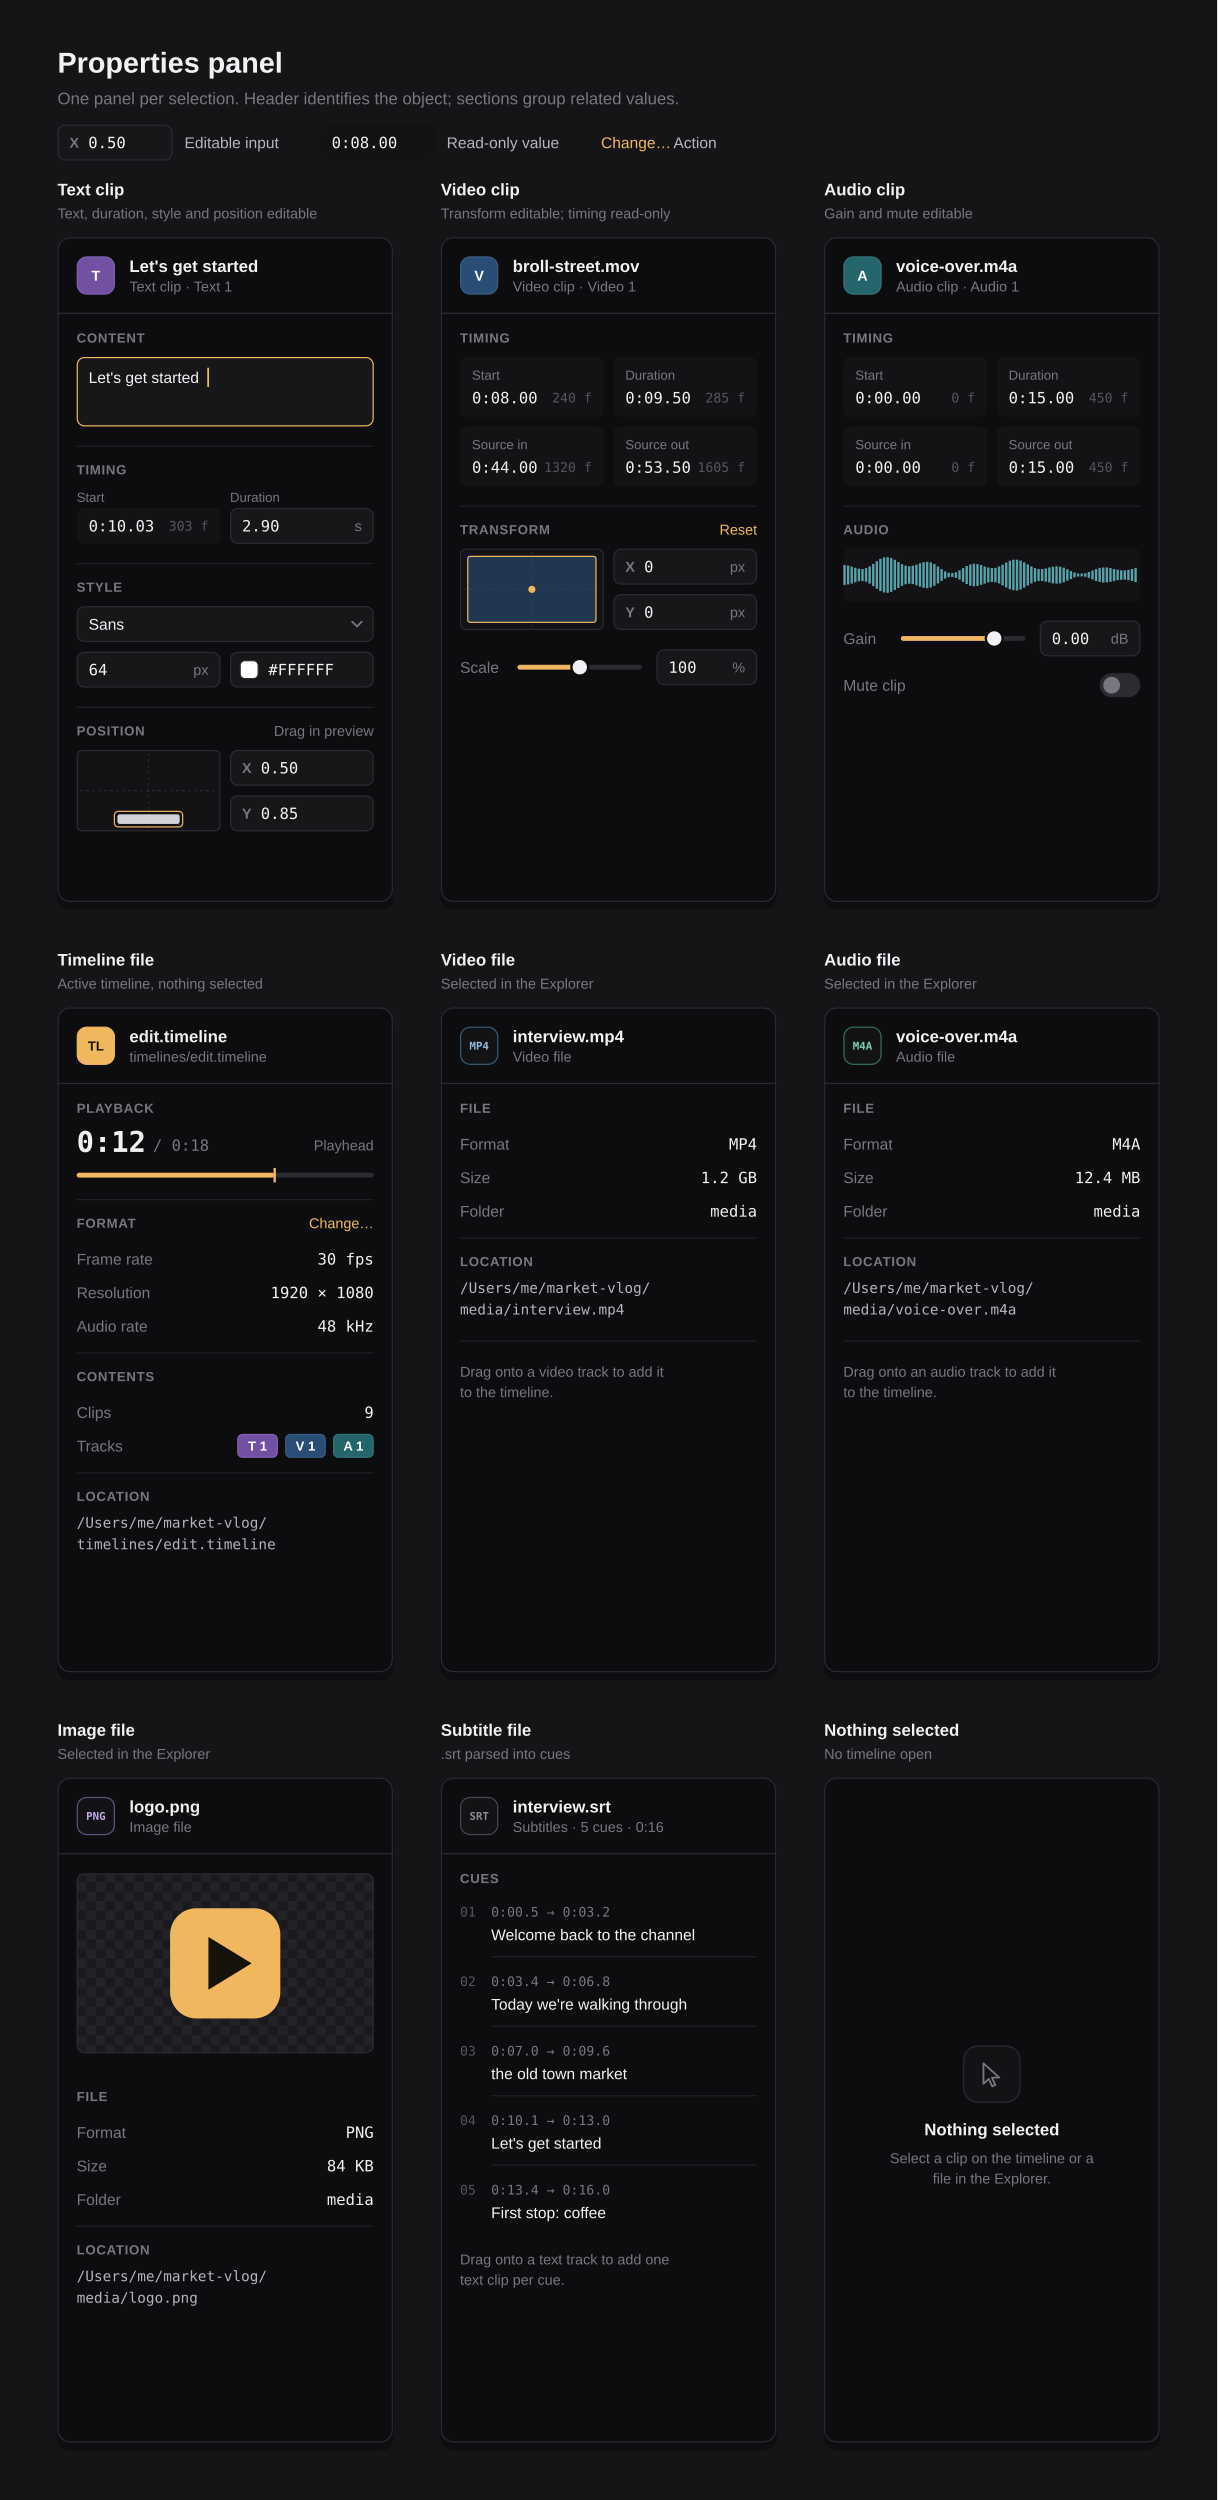
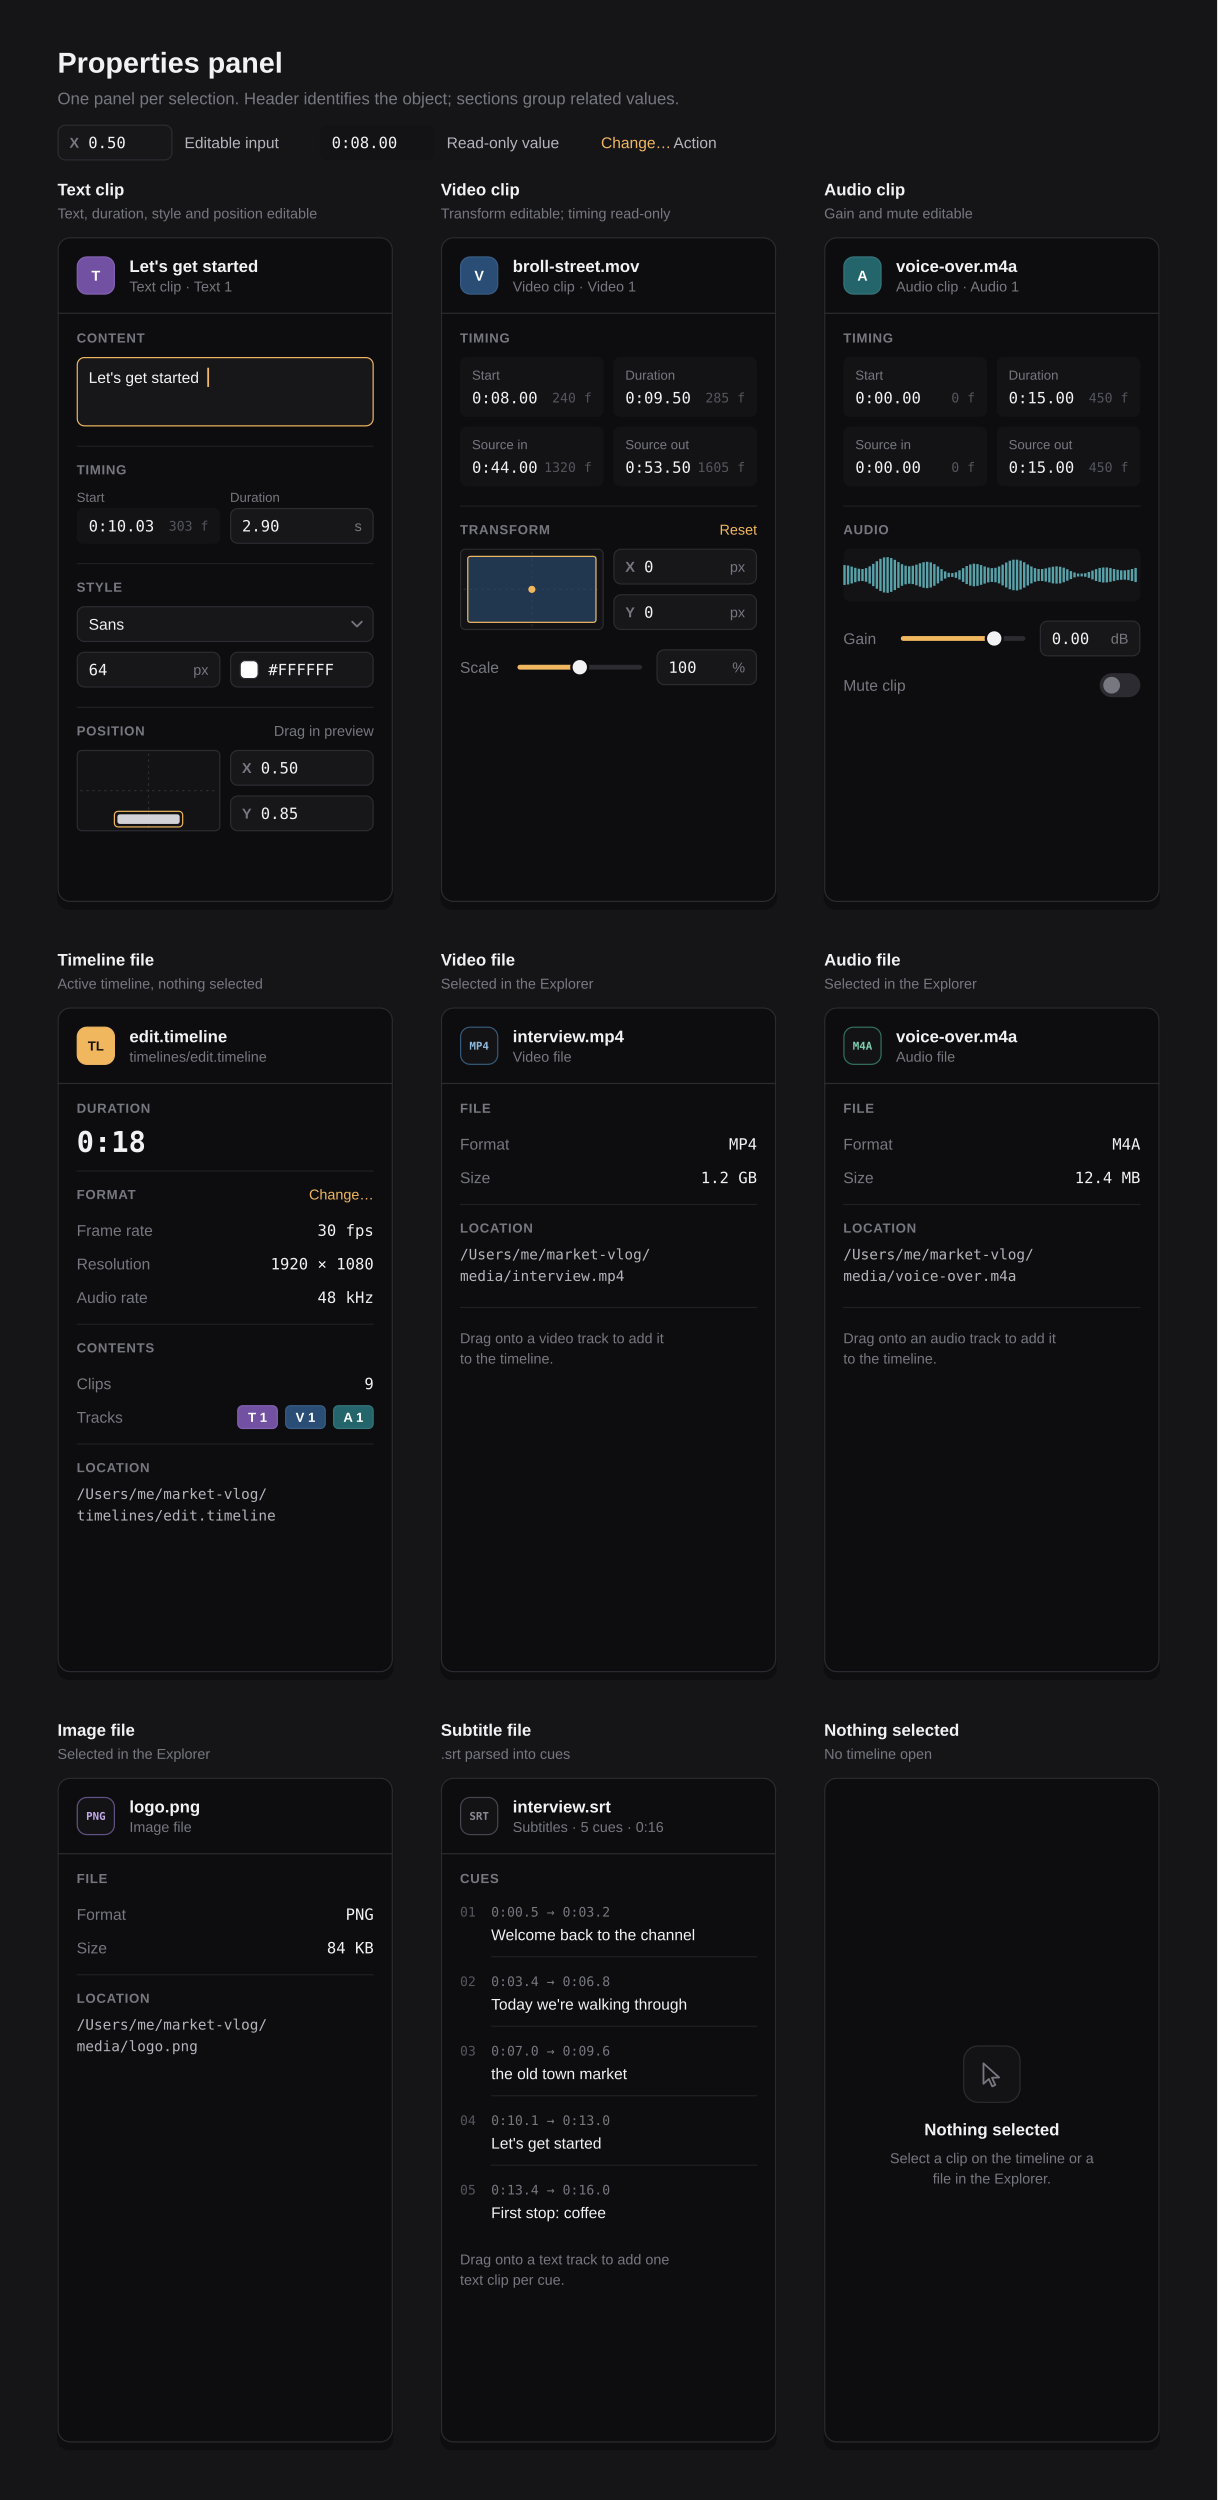
<svg xmlns="http://www.w3.org/2000/svg" width="1016" height="2087" viewBox="0 0 1016 2087">
  <style>.s{font-family:-apple-system,BlinkMacSystemFont,"SF Pro Text","Helvetica Neue",Arial,sans-serif}.m{font-family:"SF Mono",Menlo,Monaco,Consolas,monospace}</style>
  <defs>
-     <pattern id="checker" width="16" height="16" patternUnits="userSpaceOnUse">
-       <rect width="16" height="16" fill="#1a1a1e" />
-       <rect width="8" height="8" fill="#222227" />
-       <rect x="8" y="8" width="8" height="8" fill="#222227" />
-     </pattern>
    <clipPath id="c1">
      <rect x="48" y="198" width="280" height="555" rx="10" />
    </clipPath>
    <clipPath id="c2">
      <rect x="48" y="198" width="280" height="555" rx="0" />
    </clipPath>
    <clipPath id="c3">
      <rect x="368" y="198" width="280" height="555" rx="10" />
    </clipPath>
    <clipPath id="c4">
      <rect x="368" y="198" width="280" height="555" rx="0" />
    </clipPath>
    <clipPath id="c5">
      <rect x="688" y="198" width="280" height="555" rx="10" />
    </clipPath>
    <clipPath id="c6">
      <rect x="688" y="198" width="280" height="555" rx="0" />
    </clipPath>
    <clipPath id="c7">
      <rect x="1008" y="198" width="280" height="555" rx="10" />
    </clipPath>
    <clipPath id="c8">
      <rect x="1008" y="198" width="280" height="555" rx="0" />
    </clipPath>
    <clipPath id="c9">
      <rect x="48" y="841" width="280" height="555" rx="10" />
    </clipPath>
    <clipPath id="c10">
      <rect x="48" y="841" width="280" height="555" rx="0" />
    </clipPath>
    <clipPath id="c11">
      <rect x="368" y="841" width="280" height="555" rx="10" />
    </clipPath>
    <clipPath id="c12">
      <rect x="368" y="841" width="280" height="555" rx="0" />
    </clipPath>
    <clipPath id="c13">
      <rect x="688" y="841" width="280" height="555" rx="10" />
    </clipPath>
    <clipPath id="c14">
      <rect x="688" y="841" width="280" height="555" rx="0" />
    </clipPath>
    <clipPath id="c15">
      <rect x="1008" y="841" width="280" height="555" rx="10" />
    </clipPath>
    <clipPath id="c16">
      <rect x="1008" y="841" width="280" height="555" rx="0" />
    </clipPath>
    <clipPath id="c17">
      <rect x="48" y="841" width="280" height="555" rx="10" />
    </clipPath>
    <clipPath id="c18">
      <rect x="48" y="841" width="280" height="555" rx="0" />
    </clipPath>
  </defs>
  <rect x="0" y="0" width="1016" height="2087" fill="#151518" />
  <text class="s" x="48" y="60.64" font-size="24" fill="#f2f2f4" font-weight="700">Properties panel</text>
  <text class="s" x="48" y="87.04" font-size="14" fill="#777780">One panel per selection. Header identifies the object; sections group related values.</text>
  <rect x="48.5" y="104.5" width="95" height="29" rx="6" fill="#17171a" stroke="#2b2b31" stroke-width="1" />
  <text class="s" x="58" y="123.32" font-size="12" fill="#777780" font-weight="600">X</text>
  <text class="m" x="73.68" y="123.68" font-size="13" fill="#f2f2f4">0.50</text>
  <text class="s" x="154" y="123.68" font-size="13" fill="#b4b4bc">Editable input</text>
  <rect x="266.86" y="104" width="96" height="30" rx="6" fill="#131316" />
  <text class="m" x="276.86" y="123.68" font-size="13" fill="#f2f2f4">0:08.00</text>
  <text class="s" x="372.86" y="123.68" font-size="13" fill="#b4b4bc">Read-only value</text>
  <text class="s" x="501.71" y="123.68" font-size="13" fill="#f0b75e">Change…</text>
  <text class="s" x="562.15" y="123.68" font-size="13" fill="#b4b4bc">Action</text>
  <g>
    <text class="s" x="48" y="163.04" font-size="14" fill="#f2f2f4" font-weight="600">Text clip</text>
    <text class="s" x="48" y="182.32" font-size="12" fill="#777780">Text, duration, style and position editable</text>
    <rect x="47.5" y="197.5" width="281" height="556" rx="10" fill="#000" opacity="0.35" transform="translate(0 6)" />
    <g clip-path="url(#c1)">
      <rect x="48" y="198" width="280" height="555" fill="#0d0d0f" />
      <g clip-path="url(#c2)">
        <rect x="64.5" y="214.5" width="31" height="31" rx="8" fill="#7251a3" stroke="#8261b3" stroke-width="1" />
        <text class="s" x="80" y="234.32" font-size="12" fill="#ffffff" font-weight="700" text-anchor="middle">T</text>
        <text class="s" x="108" y="227.04" font-size="14" fill="#f2f2f4" font-weight="600">Let's get started</text>
        <text class="s" x="108" y="243.32" font-size="12" fill="#777780">Text clip · Text 1</text>
        <rect x="48" y="261" width="280" height="1" fill="#2b2b31" />
        <text class="s" x="64" y="285.96" font-size="11" fill="#777780" font-weight="600" letter-spacing="0.6">CONTENT</text>
        <rect x="64.5" y="298.5" width="247" height="57" rx="6" fill="#17171a" stroke="#f0b75e" stroke-width="1" />
        <text class="s" x="74" y="319.68" font-size="13" fill="#f2f2f4">Let's get started</text>
        <rect x="173.02" y="307" width="1.5" height="16" fill="#f0b75e" />
        <rect x="64" y="372" width="248" height="1" fill="#1f1f24" />
        <text class="s" x="64" y="395.96" font-size="11" fill="#777780" font-weight="600" letter-spacing="0.6">TIMING</text>
        <text class="s" x="64" y="418.96" font-size="11" fill="#777780">Start</text>
        <text class="s" x="192" y="418.96" font-size="11" fill="#777780">Duration</text>
        <rect x="64" y="424" width="120" height="30" rx="6" fill="#131316" />
        <text class="m" x="74" y="443.68" font-size="13" fill="#f2f2f4">0:10.03</text>
        <text class="m" x="174" y="442.96" font-size="11" fill="#55555e" text-anchor="end">303 f</text>
        <rect x="192.5" y="424.5" width="119" height="29" rx="6" fill="#17171a" stroke="#2b2b31" stroke-width="1" />
        <text class="m" x="202" y="443.68" font-size="13" fill="#f2f2f4">2.90</text>
        <text class="s" x="302" y="443.32" font-size="12" fill="#777780" text-anchor="end">s</text>
        <rect x="64" y="470" width="248" height="1" fill="#1f1f24" />
        <text class="s" x="64" y="493.96" font-size="11" fill="#777780" font-weight="600" letter-spacing="0.6">STYLE</text>
        <rect x="64.5" y="506.5" width="247" height="29" rx="6" fill="#17171a" stroke="#2b2b31" stroke-width="1" />
        <text class="s" x="74" y="525.68" font-size="13" fill="#f2f2f4">Sans</text>
        <path d="M294 519.0 l4 4 l4 -4" fill="none" stroke="#777780" stroke-width="1.5" stroke-linecap="round" stroke-linejoin="round" />
        <rect x="64.5" y="544.5" width="119" height="29" rx="6" fill="#17171a" stroke="#2b2b31" stroke-width="1" />
        <text class="m" x="74" y="563.68" font-size="13" fill="#f2f2f4">64</text>
        <text class="s" x="174" y="563.32" font-size="12" fill="#777780" text-anchor="end">px</text>
        <rect x="192.5" y="544.5" width="119" height="29" rx="6" fill="#17171a" stroke="#2b2b31" stroke-width="1" />
        <rect x="200.5" y="551.5" width="15" height="15" rx="4" fill="#ffffff" stroke="#2b2b31" stroke-width="1" />
        <text class="m" x="224" y="563.68" font-size="13" fill="#f2f2f4">#FFFFFF</text>
        <rect x="64" y="590" width="248" height="1" fill="#1f1f24" />
        <text class="s" x="64" y="613.96" font-size="11" fill="#777780" font-weight="600" letter-spacing="0.6">POSITION</text>
        <text class="s" x="312" y="614.32" font-size="12" fill="#777780" text-anchor="end">Drag in preview</text>
        <rect x="64.5" y="626.5" width="119" height="67" rx="4" fill="#131316" stroke="#2b2b31" stroke-width="1" />
        <path d="M124.0 629 V691 M67 660.0 H181" stroke="#2b2b31" stroke-width="1" stroke-dasharray="2 3" />
        <rect x="98" y="679.8" width="52" height="8" rx="2" fill="#e8e8ec" opacity="0.9" />
        <rect x="95.5" y="677.3" width="57" height="13" rx="3" fill="none" stroke="#f0b75e" stroke-width="1" />
        <rect x="192.5" y="626.5" width="119" height="29" rx="6" fill="#17171a" stroke="#2b2b31" stroke-width="1" />
        <text class="s" x="202" y="645.32" font-size="12" fill="#777780" font-weight="600">X</text>
        <text class="m" x="217.68" y="645.68" font-size="13" fill="#f2f2f4">0.50</text>
        <rect x="192.5" y="664.5" width="119" height="29" rx="6" fill="#17171a" stroke="#2b2b31" stroke-width="1" />
        <text class="s" x="202" y="683.32" font-size="12" fill="#777780" font-weight="600">Y</text>
        <text class="m" x="217.68" y="683.68" font-size="13" fill="#f2f2f4">0.85</text>
      </g>
    </g>
    <rect x="48.5" y="198.5" width="279" height="554" rx="10" fill="none" stroke="#2b2b31" stroke-width="1" />
  </g>
  <g>
    <text class="s" x="368" y="163.04" font-size="14" fill="#f2f2f4" font-weight="600">Video clip</text>
    <text class="s" x="368" y="182.32" font-size="12" fill="#777780">Transform editable; timing read-only</text>
    <rect x="367.5" y="197.5" width="281" height="556" rx="10" fill="#000" opacity="0.35" transform="translate(0 6)" />
    <g clip-path="url(#c3)">
      <rect x="368" y="198" width="280" height="555" fill="#0d0d0f" />
      <g clip-path="url(#c4)">
        <rect x="384.5" y="214.5" width="31" height="31" rx="8" fill="#294d75" stroke="#395d85" stroke-width="1" />
        <text class="s" x="400" y="234.32" font-size="12" fill="#ffffff" font-weight="700" text-anchor="middle">V</text>
        <text class="s" x="428" y="227.04" font-size="14" fill="#f2f2f4" font-weight="600">broll-street.mov</text>
        <text class="s" x="428" y="243.32" font-size="12" fill="#777780">Video clip · Video 1</text>
        <rect x="368" y="261" width="280" height="1" fill="#2b2b31" />
        <text class="s" x="384" y="285.96" font-size="11" fill="#777780" font-weight="600" letter-spacing="0.6">TIMING</text>
        <rect x="384" y="298" width="120" height="50" rx="6" fill="#131316" />
        <text class="s" x="394" y="316.96" font-size="11" fill="#777780">Start</text>
        <text class="m" x="394" y="336.68" font-size="13" fill="#f2f2f4">0:08.00</text>
        <text class="m" x="494" y="335.96" font-size="11" fill="#55555e" text-anchor="end">240 f</text>
        <rect x="512" y="298" width="120" height="50" rx="6" fill="#131316" />
        <text class="s" x="522" y="316.96" font-size="11" fill="#777780">Duration</text>
        <text class="m" x="522" y="336.68" font-size="13" fill="#f2f2f4">0:09.50</text>
        <text class="m" x="622" y="335.96" font-size="11" fill="#55555e" text-anchor="end">285 f</text>
        <rect x="384" y="356" width="120" height="50" rx="6" fill="#131316" />
        <text class="s" x="394" y="374.96" font-size="11" fill="#777780">Source in</text>
        <text class="m" x="394" y="394.68" font-size="13" fill="#f2f2f4">0:44.00</text>
        <text class="m" x="494" y="393.96" font-size="11" fill="#55555e" text-anchor="end">1320 f</text>
        <rect x="512" y="356" width="120" height="50" rx="6" fill="#131316" />
        <text class="s" x="522" y="374.96" font-size="11" fill="#777780">Source out</text>
        <text class="m" x="522" y="394.68" font-size="13" fill="#f2f2f4">0:53.50</text>
        <text class="m" x="622" y="393.96" font-size="11" fill="#55555e" text-anchor="end">1605 f</text>
        <rect x="384" y="422" width="248" height="1" fill="#1f1f24" />
        <text class="s" x="384" y="445.96" font-size="11" fill="#777780" font-weight="600" letter-spacing="0.6">TRANSFORM</text>
        <text class="s" x="632" y="446.32" font-size="12" fill="#f0b75e" text-anchor="end">Reset</text>
        <rect x="384.5" y="458.5" width="119" height="67" rx="4" fill="#131316" stroke="#2b2b31" stroke-width="1" />
        <path d="M444.0 461 V523 M387 492.0 H501" stroke="#2b2b31" stroke-width="1" stroke-dasharray="2 3" />
        <rect x="390" y="464" width="108" height="56" rx="2" fill="#294d75" opacity="0.6" />
        <rect x="390.5" y="464.5" width="107" height="55" rx="2" fill="none" stroke="#f0b75e" stroke-width="1" />
        <circle cx="444.0" cy="492.0" r="3" fill="#f0b75e" />
        <rect x="512.5" y="458.5" width="119" height="29" rx="6" fill="#17171a" stroke="#2b2b31" stroke-width="1" />
        <text class="s" x="522" y="477.32" font-size="12" fill="#777780" font-weight="600">X</text>
        <text class="m" x="537.68" y="477.68" font-size="13" fill="#f2f2f4">0</text>
        <text class="s" x="622" y="477.32" font-size="12" fill="#777780" text-anchor="end">px</text>
        <rect x="512.5" y="496.5" width="119" height="29" rx="6" fill="#17171a" stroke="#2b2b31" stroke-width="1" />
        <text class="s" x="522" y="515.32" font-size="12" fill="#777780" font-weight="600">Y</text>
        <text class="m" x="537.68" y="515.68" font-size="13" fill="#f2f2f4">0</text>
        <text class="s" x="622" y="515.32" font-size="12" fill="#777780" text-anchor="end">px</text>
        <text class="s" x="384" y="561.68" font-size="13" fill="#777780">Scale</text>
        <rect x="432" y="555" width="104" height="4" rx="2" fill="#2b2b31" />
        <rect x="483.5" y="552" width="1" height="10" fill="#55555e" />
        <rect x="432" y="555" width="52" height="4" rx="2" fill="#f0b75e" />
        <circle cx="484" cy="557" r="7" fill="#f2f2f4" stroke="#0d0d0f" stroke-width="2" />
        <rect x="548.5" y="542.5" width="83" height="29" rx="6" fill="#17171a" stroke="#2b2b31" stroke-width="1" />
        <text class="m" x="558" y="561.68" font-size="13" fill="#f2f2f4">100</text>
        <text class="s" x="622" y="561.32" font-size="12" fill="#777780" text-anchor="end">%</text>
      </g>
    </g>
    <rect x="368.5" y="198.5" width="279" height="554" rx="10" fill="none" stroke="#2b2b31" stroke-width="1" />
  </g>
  <g>
    <text class="s" x="688" y="163.04" font-size="14" fill="#f2f2f4" font-weight="600">Audio clip</text>
    <text class="s" x="688" y="182.32" font-size="12" fill="#777780">Gain and mute editable</text>
    <rect x="687.5" y="197.5" width="281" height="556" rx="10" fill="#000" opacity="0.35" transform="translate(0 6)" />
    <g clip-path="url(#c5)">
      <rect x="688" y="198" width="280" height="555" fill="#0d0d0f" />
      <g clip-path="url(#c6)">
        <rect x="704.5" y="214.5" width="31" height="31" rx="8" fill="#24656b" stroke="#34757b" stroke-width="1" />
        <text class="s" x="720" y="234.32" font-size="12" fill="#ffffff" font-weight="700" text-anchor="middle">A</text>
        <text class="s" x="748" y="227.04" font-size="14" fill="#f2f2f4" font-weight="600">voice-over.m4a</text>
        <text class="s" x="748" y="243.32" font-size="12" fill="#777780">Audio clip · Audio 1</text>
        <rect x="688" y="261" width="280" height="1" fill="#2b2b31" />
        <text class="s" x="704" y="285.96" font-size="11" fill="#777780" font-weight="600" letter-spacing="0.6">TIMING</text>
        <rect x="704" y="298" width="120" height="50" rx="6" fill="#131316" />
        <text class="s" x="714" y="316.96" font-size="11" fill="#777780">Start</text>
        <text class="m" x="714" y="336.68" font-size="13" fill="#f2f2f4">0:00.00</text>
        <text class="m" x="814" y="335.96" font-size="11" fill="#55555e" text-anchor="end">0 f</text>
        <rect x="832" y="298" width="120" height="50" rx="6" fill="#131316" />
        <text class="s" x="842" y="316.96" font-size="11" fill="#777780">Duration</text>
        <text class="m" x="842" y="336.68" font-size="13" fill="#f2f2f4">0:15.00</text>
        <text class="m" x="942" y="335.96" font-size="11" fill="#55555e" text-anchor="end">450 f</text>
        <rect x="704" y="356" width="120" height="50" rx="6" fill="#131316" />
        <text class="s" x="714" y="374.96" font-size="11" fill="#777780">Source in</text>
        <text class="m" x="714" y="394.68" font-size="13" fill="#f2f2f4">0:00.00</text>
        <text class="m" x="814" y="393.96" font-size="11" fill="#55555e" text-anchor="end">0 f</text>
        <rect x="832" y="356" width="120" height="50" rx="6" fill="#131316" />
        <text class="s" x="842" y="374.96" font-size="11" fill="#777780">Source out</text>
        <text class="m" x="842" y="394.68" font-size="13" fill="#f2f2f4">0:15.00</text>
        <text class="m" x="942" y="393.96" font-size="11" fill="#55555e" text-anchor="end">450 f</text>
        <rect x="704" y="422" width="248" height="1" fill="#1f1f24" />
        <text class="s" x="704" y="445.96" font-size="11" fill="#777780" font-weight="600" letter-spacing="0.6">AUDIO</text>
        <rect x="704" y="458" width="248" height="44" rx="6" fill="#131316" />
        <path d="M704.0 471.7v16.6h2v-16.6zM707.0 472.1v15.8h2v-15.8zM710.0 473.0v14.1h2v-14.1zM713.0 474.0v12.0h2v-12.0zM716.0 474.8v10.4h2v-10.4zM719.0 475.0v10.1h2v-10.1zM722.0 474.3v11.4h2v-11.4zM725.0 472.8v14.4h2v-14.4zM728.0 470.7v18.6h2v-18.6zM731.0 468.5v23.0h2v-23.0zM734.0 466.5v26.9h2v-26.9zM737.0 465.3v29.3h2v-29.3zM740.0 465.1v29.8h2v-29.8zM743.0 465.8v28.3h2v-28.3zM746.0 467.3v25.3h2v-25.3zM749.0 469.2v21.6h2v-21.6zM752.0 471.0v18.0h2v-18.0zM755.0 472.2v15.6h2v-15.6zM758.0 472.7v14.6h2v-14.6zM761.0 472.3v15.3h2v-15.3zM764.0 471.4v17.2h2v-17.2zM767.0 470.2v19.5h2v-19.5zM770.0 469.3v21.4h2v-21.4zM773.0 469.0v22.0h2v-22.0zM776.0 469.5v20.9h2v-20.9zM779.0 470.9v18.1h2v-18.1zM782.0 472.9v14.1h2v-14.1zM785.0 475.1v9.8h2v-9.8zM788.0 477.0v6.0h2v-6.0zM791.0 478.2v3.6h2v-3.6zM794.0 478.4v3.2h2v-3.2zM797.0 477.7v4.7h2v-4.7zM800.0 476.1v7.7h2v-7.7zM803.0 474.3v11.5h2v-11.5zM806.0 472.5v15.1h2v-15.1zM809.0 471.2v17.7h2v-17.7zM812.0 470.6v18.8h2v-18.8zM815.0 470.9v18.2h2v-18.2zM818.0 471.7v16.5h2v-16.5zM821.0 472.9v14.3h2v-14.3zM824.0 473.8v12.4h2v-12.4zM827.0 474.3v11.5h2v-11.5zM830.0 474.0v12.1h2v-12.1zM833.0 472.9v14.1h2v-14.1zM836.0 471.4v17.3h2v-17.3zM839.0 469.6v20.8h2v-20.8zM842.0 468.1v23.8h2v-23.8zM845.0 467.2v25.5h2v-25.5zM848.0 467.2v25.7h2v-25.7zM851.0 468.0v24.1h2v-24.1zM854.0 469.4v21.2h2v-21.2zM857.0 471.2v17.6h2v-17.6zM860.0 472.9v14.1h2v-14.1zM863.0 474.3v11.4h2v-11.4zM866.0 475.0v10.0h2v-10.0zM869.0 475.0v10.0h2v-10.0zM872.0 474.5v11.0h2v-11.0zM875.0 473.7v12.5h2v-12.5zM878.0 473.1v13.9h2v-13.9zM881.0 472.8v14.4h2v-14.4zM884.0 473.1v13.9h2v-13.9zM887.0 473.9v12.2h2v-12.2zM890.0 475.2v9.6h2v-9.6zM893.0 476.7v6.7h2v-6.7zM896.0 477.9v4.1h2v-4.1zM899.0 478.8v2.5h2v-2.5zM902.0 478.8v2.4h2v-2.4zM905.0 478.5v3.0h2v-3.0zM908.0 477.5v4.9h2v-4.9zM911.0 476.3v7.4h2v-7.4zM914.0 475.1v9.9h2v-9.9zM917.0 474.1v11.7h2v-11.7zM920.0 473.7v12.6h2v-12.6zM923.0 473.7v12.5h2v-12.5zM926.0 474.2v11.5h2v-11.5zM929.0 475.0v10.1h2v-10.1zM932.0 475.6v8.7h2v-8.7zM935.0 476.1v7.9h2v-7.9zM938.0 476.1v7.8h2v-7.8zM941.0 475.7v8.6h2v-8.6zM944.0 475.0v10.0h2v-10.0zM947.0 474.1v11.8h2v-11.8z" fill="#69c5cf" fill-opacity="0.8" />
        <text class="s" x="704" y="537.68" font-size="13" fill="#777780">Gain</text>
        <rect x="752" y="531" width="104" height="4" rx="2" fill="#2b2b31" />
        <rect x="829.5" y="528" width="1" height="10" fill="#55555e" />
        <rect x="752" y="531" width="78" height="4" rx="2" fill="#f0b75e" />
        <circle cx="830" cy="533" r="7" fill="#f2f2f4" stroke="#0d0d0f" stroke-width="2" />
        <rect x="868.5" y="518.5" width="83" height="29" rx="6" fill="#17171a" stroke="#2b2b31" stroke-width="1" />
        <text class="m" x="878" y="537.68" font-size="13" fill="#f2f2f4">0.00</text>
        <text class="s" x="942" y="537.32" font-size="12" fill="#777780" text-anchor="end">dB</text>
        <text class="s" x="704" y="576.68" font-size="13" fill="#777780">Mute clip</text>
        <rect x="918" y="562" width="34" height="20" rx="10" fill="#2b2b31" />
        <circle cx="928" cy="572" r="7" fill="#777780" />
      </g>
    </g>
    <rect x="688.5" y="198.5" width="279" height="554" rx="10" fill="none" stroke="#2b2b31" stroke-width="1" />
  </g>
  <g transform="translate(-960 643)">
    <text class="s" x="1008" y="163.04" font-size="14" fill="#f2f2f4" font-weight="600">Timeline file</text>
    <text class="s" x="1008" y="182.32" font-size="12" fill="#777780">Active timeline, nothing selected</text>
    <rect x="1007.5" y="197.5" width="281" height="556" rx="10" fill="#000" opacity="0.35" transform="translate(0 6)" />
    <g clip-path="url(#c7)">
      <rect x="1008" y="198" width="280" height="555" fill="#0d0d0f" />
      <g clip-path="url(#c8)">
        <rect x="1024.5" y="214.5" width="31" height="31" rx="8" fill="#f0b75e" stroke="#f0b75e" stroke-width="1" />
        <text class="s" x="1040" y="233.96" font-size="11" fill="#17120a" font-weight="700" text-anchor="middle">TL</text>
        <text class="s" x="1068" y="227.04" font-size="14" fill="#f2f2f4" font-weight="600">edit.timeline</text>
        <text class="s" x="1068" y="243.32" font-size="12" fill="#777780">timelines/edit.timeline</text>
        <rect x="1008" y="261" width="280" height="1" fill="#2b2b31" />
-         <text class="s" x="1024" y="285.96" font-size="11" fill="#777780" font-weight="600" letter-spacing="0.6">PLAYBACK</text>
-         <text class="m" x="1024" y="318.64" font-size="24" fill="#f2f2f4" font-weight="600">0:12</text>
-         <text class="m" x="1087.6" y="317.68" font-size="13" fill="#777780">/ 0:18</text>
-         <text class="s" x="1272" y="317.32" font-size="12" fill="#777780" text-anchor="end">Playhead</text>
-         <rect x="1024" y="336" width="248" height="4" rx="2" fill="#2b2b31" />
-         <rect x="1024" y="336" width="165.333" height="4" rx="2" fill="#f0b75e" />
-         <rect x="1188.33" y="332" width="2" height="12" fill="#f0b75e" />
-         <rect x="1024" y="358" width="248" height="1" fill="#1f1f24" />
-         <text class="s" x="1024" y="381.96" font-size="11" fill="#777780" font-weight="600" letter-spacing="0.6">FORMAT</text>
-         <text class="s" x="1272" y="382.32" font-size="12" fill="#f0b75e" text-anchor="end">Change…</text>
-         <text class="s" x="1024" y="412.68" font-size="13" fill="#777780">Frame rate</text>
-         <text class="m" x="1272" y="412.68" font-size="13" fill="#f2f2f4" text-anchor="end">30 fps</text>
-         <text class="s" x="1024" y="440.68" font-size="13" fill="#777780">Resolution</text>
-         <text class="m" x="1272" y="440.68" font-size="13" fill="#f2f2f4" text-anchor="end">1920 × 1080</text>
-         <text class="s" x="1024" y="468.68" font-size="13" fill="#777780">Audio rate</text>
-         <text class="m" x="1272" y="468.68" font-size="13" fill="#f2f2f4" text-anchor="end">48 kHz</text>
-         <rect x="1024" y="486" width="248" height="1" fill="#1f1f24" />
-         <text class="s" x="1024" y="509.96" font-size="11" fill="#777780" font-weight="600" letter-spacing="0.6">CONTENTS</text>
-         <text class="s" x="1024" y="540.68" font-size="13" fill="#777780">Clips</text>
-         <text class="m" x="1272" y="540.68" font-size="13" fill="#f2f2f4" text-anchor="end">9</text>
-         <text class="s" x="1024" y="568.68" font-size="13" fill="#777780">Tracks</text>
-         <rect x="1238.5" y="554.5" width="33" height="19" rx="4" fill="#24656b" stroke="#34757b" stroke-width="1" />
-         <text class="s" x="1255" y="567.96" font-size="11" fill="#ffffff" font-weight="600" text-anchor="middle">A 1</text>
-         <rect x="1198.5" y="554.5" width="33" height="19" rx="4" fill="#294d75" stroke="#395d85" stroke-width="1" />
-         <text class="s" x="1215" y="567.96" font-size="11" fill="#ffffff" font-weight="600" text-anchor="middle">V 1</text>
-         <rect x="1158.5" y="554.5" width="33" height="19" rx="4" fill="#7251a3" stroke="#8261b3" stroke-width="1" />
-         <text class="s" x="1175" y="567.96" font-size="11" fill="#ffffff" font-weight="600" text-anchor="middle">T 1</text>
-         <rect x="1024" y="586" width="248" height="1" fill="#1f1f24" />
-         <text class="s" x="1024" y="609.96" font-size="11" fill="#777780" font-weight="600" letter-spacing="0.6">LOCATION</text>
-         <text class="m" x="1024" y="632.32" font-size="12" fill="#b4b4bc">/Users/me/market-vlog/</text>
-         <text class="m" x="1024" y="650.32" font-size="12" fill="#b4b4bc">timelines/edit.timeline</text>
+         <text class="s" x="1024" y="285.96" font-size="11" fill="#777780" font-weight="600" letter-spacing="0.6">DURATION</text>
+         <text class="m" x="1024" y="318.64" font-size="24" fill="#f2f2f4" font-weight="600">0:18</text>
+         <g transform="translate(0 -24)">
+           <rect x="1024" y="358" width="248" height="1" fill="#1f1f24" />
+           <text class="s" x="1024" y="381.96" font-size="11" fill="#777780" font-weight="600" letter-spacing="0.6">FORMAT</text>
+           <text class="s" x="1272" y="382.32" font-size="12" fill="#f0b75e" text-anchor="end">Change…</text>
+           <text class="s" x="1024" y="412.68" font-size="13" fill="#777780">Frame rate</text>
+           <text class="m" x="1272" y="412.68" font-size="13" fill="#f2f2f4" text-anchor="end">30 fps</text>
+           <text class="s" x="1024" y="440.68" font-size="13" fill="#777780">Resolution</text>
+           <text class="m" x="1272" y="440.68" font-size="13" fill="#f2f2f4" text-anchor="end">1920 × 1080</text>
+           <text class="s" x="1024" y="468.68" font-size="13" fill="#777780">Audio rate</text>
+           <text class="m" x="1272" y="468.68" font-size="13" fill="#f2f2f4" text-anchor="end">48 kHz</text>
+           <rect x="1024" y="486" width="248" height="1" fill="#1f1f24" />
+           <text class="s" x="1024" y="509.96" font-size="11" fill="#777780" font-weight="600" letter-spacing="0.6">CONTENTS</text>
+           <text class="s" x="1024" y="540.68" font-size="13" fill="#777780">Clips</text>
+           <text class="m" x="1272" y="540.68" font-size="13" fill="#f2f2f4" text-anchor="end">9</text>
+           <text class="s" x="1024" y="568.68" font-size="13" fill="#777780">Tracks</text>
+           <rect x="1238.5" y="554.5" width="33" height="19" rx="4" fill="#24656b" stroke="#34757b" stroke-width="1" />
+           <text class="s" x="1255" y="567.96" font-size="11" fill="#ffffff" font-weight="600" text-anchor="middle">A 1</text>
+           <rect x="1198.5" y="554.5" width="33" height="19" rx="4" fill="#294d75" stroke="#395d85" stroke-width="1" />
+           <text class="s" x="1215" y="567.96" font-size="11" fill="#ffffff" font-weight="600" text-anchor="middle">V 1</text>
+           <rect x="1158.5" y="554.5" width="33" height="19" rx="4" fill="#7251a3" stroke="#8261b3" stroke-width="1" />
+           <text class="s" x="1175" y="567.96" font-size="11" fill="#ffffff" font-weight="600" text-anchor="middle">T 1</text>
+           <rect x="1024" y="586" width="248" height="1" fill="#1f1f24" />
+           <text class="s" x="1024" y="609.96" font-size="11" fill="#777780" font-weight="600" letter-spacing="0.6">LOCATION</text>
+           <text class="m" x="1024" y="632.32" font-size="12" fill="#b4b4bc">/Users/me/market-vlog/</text>
+           <text class="m" x="1024" y="650.32" font-size="12" fill="#b4b4bc">timelines/edit.timeline</text>
+         </g>
      </g>
    </g>
    <rect x="1008.5" y="198.5" width="279" height="554" rx="10" fill="none" stroke="#2b2b31" stroke-width="1" />
  </g>
  <g transform="translate(320 0)">
    <text class="s" x="48" y="806.04" font-size="14" fill="#f2f2f4" font-weight="600">Video file</text>
    <text class="s" x="48" y="825.32" font-size="12" fill="#777780">Selected in the Explorer</text>
    <rect x="47.5" y="840.5" width="281" height="556" rx="10" fill="#000" opacity="0.35" transform="translate(0 6)" />
    <g clip-path="url(#c9)">
      <rect x="48" y="841" width="280" height="555" fill="#0d0d0f" />
      <g clip-path="url(#c10)">
        <rect x="64.5" y="857.5" width="31" height="31" rx="8" fill="#131316" stroke="#355b78" stroke-width="1" />
        <text class="m" x="80" y="876.24" font-size="9" fill="#8fb9dd" font-weight="600" text-anchor="middle">MP4</text>
        <text class="s" x="108" y="870.04" font-size="14" fill="#f2f2f4" font-weight="600">interview.mp4</text>
        <text class="s" x="108" y="886.32" font-size="12" fill="#777780">Video file</text>
        <rect x="48" y="904" width="280" height="1" fill="#2b2b31" />
        <text class="s" x="64" y="928.96" font-size="11" fill="#777780" font-weight="600" letter-spacing="0.6">FILE</text>
        <text class="s" x="64" y="959.68" font-size="13" fill="#777780">Format</text>
        <text class="m" x="312" y="959.68" font-size="13" fill="#f2f2f4" text-anchor="end">MP4</text>
        <text class="s" x="64" y="987.68" font-size="13" fill="#777780">Size</text>
        <text class="m" x="312" y="987.68" font-size="13" fill="#f2f2f4" text-anchor="end">1.2 GB</text>
-         <text class="s" x="64" y="1015.68" font-size="13" fill="#777780">Folder</text>
-         <text class="m" x="312" y="1015.68" font-size="13" fill="#f2f2f4" text-anchor="end">media</text>
-         <rect x="64" y="1033" width="248" height="1" fill="#1f1f24" />
-         <text class="s" x="64" y="1056.96" font-size="11" fill="#777780" font-weight="600" letter-spacing="0.6">LOCATION</text>
-         <text class="m" x="64" y="1079.32" font-size="12" fill="#b4b4bc">/Users/me/market-vlog/</text>
-         <text class="m" x="64" y="1097.32" font-size="12" fill="#b4b4bc">media/interview.mp4</text>
-         <rect x="64" y="1119" width="248" height="1" fill="#1f1f24" />
-         <text class="s" x="64" y="1149.32" font-size="12" fill="#777780">Drag onto a video track to add it</text>
-         <text class="s" x="64" y="1166.32" font-size="12" fill="#777780">to the timeline.</text>
+         <rect x="64" y="1005" width="248" height="1" fill="#1f1f24" />
+         <text class="s" x="64" y="1028.96" font-size="11" fill="#777780" font-weight="600" letter-spacing="0.6">LOCATION</text>
+         <text class="m" x="64" y="1051.32" font-size="12" fill="#b4b4bc">/Users/me/market-vlog/</text>
+         <text class="m" x="64" y="1069.32" font-size="12" fill="#b4b4bc">media/interview.mp4</text>
+         <rect x="64" y="1091" width="248" height="1" fill="#1f1f24" />
+         <text class="s" x="64" y="1121.32" font-size="12" fill="#777780">Drag onto a video track to add it</text>
+         <text class="s" x="64" y="1138.32" font-size="12" fill="#777780">to the timeline.</text>
      </g>
    </g>
    <rect x="48.5" y="841.5" width="279" height="554" rx="10" fill="none" stroke="#2b2b31" stroke-width="1" />
  </g>
  <g transform="translate(640 0)">
    <text class="s" x="48" y="806.04" font-size="14" fill="#f2f2f4" font-weight="600">Audio file</text>
    <text class="s" x="48" y="825.32" font-size="12" fill="#777780">Selected in the Explorer</text>
    <rect x="47.5" y="840.5" width="281" height="556" rx="10" fill="#000" opacity="0.35" transform="translate(0 6)" />
    <g clip-path="url(#c17)">
      <rect x="48" y="841" width="280" height="555" fill="#0d0d0f" />
      <g clip-path="url(#c18)">
        <rect x="64.5" y="857.5" width="31" height="31" rx="8" fill="#131316" stroke="#32725a" stroke-width="1" />
        <text class="m" x="80" y="876.24" font-size="9" fill="#7fd0ae" font-weight="600" text-anchor="middle">M4A</text>
        <text class="s" x="108" y="870.04" font-size="14" fill="#f2f2f4" font-weight="600">voice-over.m4a</text>
        <text class="s" x="108" y="886.32" font-size="12" fill="#777780">Audio file</text>
        <rect x="48" y="904" width="280" height="1" fill="#2b2b31" />
        <text class="s" x="64" y="928.96" font-size="11" fill="#777780" font-weight="600" letter-spacing="0.6">FILE</text>
        <text class="s" x="64" y="959.68" font-size="13" fill="#777780">Format</text>
        <text class="m" x="312" y="959.68" font-size="13" fill="#f2f2f4" text-anchor="end">M4A</text>
        <text class="s" x="64" y="987.68" font-size="13" fill="#777780">Size</text>
        <text class="m" x="312" y="987.68" font-size="13" fill="#f2f2f4" text-anchor="end">12.4 MB</text>
-         <text class="s" x="64" y="1015.68" font-size="13" fill="#777780">Folder</text>
-         <text class="m" x="312" y="1015.68" font-size="13" fill="#f2f2f4" text-anchor="end">media</text>
-         <rect x="64" y="1033" width="248" height="1" fill="#1f1f24" />
-         <text class="s" x="64" y="1056.96" font-size="11" fill="#777780" font-weight="600" letter-spacing="0.6">LOCATION</text>
-         <text class="m" x="64" y="1079.32" font-size="12" fill="#b4b4bc">/Users/me/market-vlog/</text>
-         <text class="m" x="64" y="1097.32" font-size="12" fill="#b4b4bc">media/voice-over.m4a</text>
-         <rect x="64" y="1119" width="248" height="1" fill="#1f1f24" />
-         <text class="s" x="64" y="1149.32" font-size="12" fill="#777780">Drag onto an audio track to add it</text>
-         <text class="s" x="64" y="1166.32" font-size="12" fill="#777780">to the timeline.</text>
+         <rect x="64" y="1005" width="248" height="1" fill="#1f1f24" />
+         <text class="s" x="64" y="1028.96" font-size="11" fill="#777780" font-weight="600" letter-spacing="0.6">LOCATION</text>
+         <text class="m" x="64" y="1051.32" font-size="12" fill="#b4b4bc">/Users/me/market-vlog/</text>
+         <text class="m" x="64" y="1069.32" font-size="12" fill="#b4b4bc">media/voice-over.m4a</text>
+         <rect x="64" y="1091" width="248" height="1" fill="#1f1f24" />
+         <text class="s" x="64" y="1121.32" font-size="12" fill="#777780">Drag onto an audio track to add it</text>
+         <text class="s" x="64" y="1138.32" font-size="12" fill="#777780">to the timeline.</text>
      </g>
    </g>
    <rect x="48.5" y="841.5" width="279" height="554" rx="10" fill="none" stroke="#2b2b31" stroke-width="1" />
  </g>
  <g transform="translate(-320 643)">
    <text class="s" x="368" y="806.04" font-size="14" fill="#f2f2f4" font-weight="600">Image file</text>
    <text class="s" x="368" y="825.32" font-size="12" fill="#777780">Selected in the Explorer</text>
    <rect x="367.5" y="840.5" width="281" height="556" rx="10" fill="#000" opacity="0.35" transform="translate(0 6)" />
    <g clip-path="url(#c11)">
      <rect x="368" y="841" width="280" height="555" fill="#0d0d0f" />
      <g clip-path="url(#c12)">
        <rect x="384.5" y="857.5" width="31" height="31" rx="8" fill="#131316" stroke="#665184" stroke-width="1" />
        <text class="m" x="400" y="876.24" font-size="9" fill="#c3a9e8" font-weight="600" text-anchor="middle">PNG</text>
        <text class="s" x="428" y="870.04" font-size="14" fill="#f2f2f4" font-weight="600">logo.png</text>
        <text class="s" x="428" y="886.32" font-size="12" fill="#777780">Image file</text>
        <rect x="368" y="904" width="280" height="1" fill="#2b2b31" />
-         <rect x="384" y="921" width="248" height="150" rx="6" fill="url(#checker)" />
-         <rect x="384.5" y="921.5" width="247" height="149" rx="6" fill="none" stroke="#2b2b31" stroke-width="1" />
-         <rect x="462.0" y="950.0" width="92" height="92" rx="22" fill="#f0b75e" />
-         <path d="M494.0 974.0 L530.0 996.0 L494.0 1018.0Z" fill="#17120a" />
-         <text class="s" x="384" y="1110.96" font-size="11" fill="#777780" font-weight="600" letter-spacing="0.6">FILE</text>
-         <text class="s" x="384" y="1141.68" font-size="13" fill="#777780">Format</text>
-         <text class="m" x="632" y="1141.68" font-size="13" fill="#f2f2f4" text-anchor="end">PNG</text>
-         <text class="s" x="384" y="1169.68" font-size="13" fill="#777780">Size</text>
-         <text class="m" x="632" y="1169.68" font-size="13" fill="#f2f2f4" text-anchor="end">84 KB</text>
-         <text class="s" x="384" y="1197.68" font-size="13" fill="#777780">Folder</text>
-         <text class="m" x="632" y="1197.68" font-size="13" fill="#f2f2f4" text-anchor="end">media</text>
-         <rect x="384" y="1215" width="248" height="1" fill="#1f1f24" />
-         <text class="s" x="384" y="1238.96" font-size="11" fill="#777780" font-weight="600" letter-spacing="0.6">LOCATION</text>
-         <text class="m" x="384" y="1261.32" font-size="12" fill="#b4b4bc">/Users/me/market-vlog/</text>
-         <text class="m" x="384" y="1279.32" font-size="12" fill="#b4b4bc">media/logo.png</text>
+         <text class="s" x="384" y="928.96" font-size="11" fill="#777780" font-weight="600" letter-spacing="0.6">FILE</text>
+         <text class="s" x="384" y="959.68" font-size="13" fill="#777780">Format</text>
+         <text class="m" x="632" y="959.68" font-size="13" fill="#f2f2f4" text-anchor="end">PNG</text>
+         <text class="s" x="384" y="987.68" font-size="13" fill="#777780">Size</text>
+         <text class="m" x="632" y="987.68" font-size="13" fill="#f2f2f4" text-anchor="end">84 KB</text>
+         <rect x="384" y="1005" width="248" height="1" fill="#1f1f24" />
+         <text class="s" x="384" y="1028.96" font-size="11" fill="#777780" font-weight="600" letter-spacing="0.6">LOCATION</text>
+         <text class="m" x="384" y="1051.32" font-size="12" fill="#b4b4bc">/Users/me/market-vlog/</text>
+         <text class="m" x="384" y="1069.32" font-size="12" fill="#b4b4bc">media/logo.png</text>
      </g>
    </g>
    <rect x="368.5" y="841.5" width="279" height="554" rx="10" fill="none" stroke="#2b2b31" stroke-width="1" />
  </g>
  <g transform="translate(-320 643)">
    <text class="s" x="688" y="806.04" font-size="14" fill="#f2f2f4" font-weight="600">Subtitle file</text>
    <text class="s" x="688" y="825.32" font-size="12" fill="#777780">.srt parsed into cues</text>
    <rect x="687.5" y="840.5" width="281" height="556" rx="10" fill="#000" opacity="0.35" transform="translate(0 6)" />
    <g clip-path="url(#c13)">
      <rect x="688" y="841" width="280" height="555" fill="#0d0d0f" />
      <g clip-path="url(#c14)">
        <rect x="704.5" y="857.5" width="31" height="31" rx="8" fill="#131316" stroke="#46464e" stroke-width="1" />
        <text class="m" x="720" y="876.24" font-size="9" fill="#8b8b94" font-weight="600" text-anchor="middle">SRT</text>
        <text class="s" x="748" y="870.04" font-size="14" fill="#f2f2f4" font-weight="600">interview.srt</text>
        <text class="s" x="748" y="886.32" font-size="12" fill="#777780">Subtitles · 5 cues · 0:16</text>
        <rect x="688" y="904" width="280" height="1" fill="#2b2b31" />
        <text class="s" x="704" y="928.96" font-size="11" fill="#777780" font-weight="600" letter-spacing="0.6">CUES</text>
        <text class="m" x="704" y="956.96" font-size="11" fill="#55555e">01</text>
        <text class="m" x="730" y="956.96" font-size="11" fill="#777780">0:00.5 → 0:03.2</text>
        <text class="s" x="730" y="976.68" font-size="13" fill="#f2f2f4">Welcome back to the channel</text>
        <rect x="730" y="990" width="222" height="1" fill="#1f1f24" />
        <text class="m" x="704" y="1014.96" font-size="11" fill="#55555e">02</text>
        <text class="m" x="730" y="1014.96" font-size="11" fill="#777780">0:03.4 → 0:06.8</text>
        <text class="s" x="730" y="1034.68" font-size="13" fill="#f2f2f4">Today we're walking through</text>
        <rect x="730" y="1048" width="222" height="1" fill="#1f1f24" />
        <text class="m" x="704" y="1072.96" font-size="11" fill="#55555e">03</text>
        <text class="m" x="730" y="1072.96" font-size="11" fill="#777780">0:07.0 → 0:09.6</text>
        <text class="s" x="730" y="1092.68" font-size="13" fill="#f2f2f4">the old town market</text>
        <rect x="730" y="1106" width="222" height="1" fill="#1f1f24" />
        <text class="m" x="704" y="1130.96" font-size="11" fill="#55555e">04</text>
        <text class="m" x="730" y="1130.96" font-size="11" fill="#777780">0:10.1 → 0:13.0</text>
        <text class="s" x="730" y="1150.68" font-size="13" fill="#f2f2f4">Let's get started</text>
        <rect x="730" y="1164" width="222" height="1" fill="#1f1f24" />
        <text class="m" x="704" y="1188.96" font-size="11" fill="#55555e">05</text>
        <text class="m" x="730" y="1188.96" font-size="11" fill="#777780">0:13.4 → 0:16.0</text>
        <text class="s" x="730" y="1208.68" font-size="13" fill="#f2f2f4">First stop: coffee</text>
        <text class="s" x="704" y="1247.32" font-size="12" fill="#777780">Drag onto a text track to add one</text>
        <text class="s" x="704" y="1264.32" font-size="12" fill="#777780">text clip per cue.</text>
      </g>
    </g>
    <rect x="688.5" y="841.5" width="279" height="554" rx="10" fill="none" stroke="#2b2b31" stroke-width="1" />
  </g>
  <g transform="translate(-320 643)">
    <text class="s" x="1008" y="806.04" font-size="14" fill="#f2f2f4" font-weight="600">Nothing selected</text>
    <text class="s" x="1008" y="825.32" font-size="12" fill="#777780">No timeline open</text>
    <rect x="1007.5" y="840.5" width="281" height="556" rx="10" fill="#000" opacity="0.35" transform="translate(0 6)" />
    <g clip-path="url(#c15)">
      <rect x="1008" y="841" width="280" height="555" fill="#0d0d0f" />
      <g clip-path="url(#c16)">
        <rect x="1124.5" y="1065" width="47" height="47" rx="12" fill="#131316" stroke="#2b2b31" stroke-width="1" />
        <path d="M1141.0 1079.5 v17 l4.5 -4 l2.8 6.2 l2.6 -1.2 l-2.8 -6 l6 -0.2Z" fill="none" stroke="#777780" stroke-width="1.5" stroke-linejoin="round" />
        <text class="s" x="1148" y="1139.54" font-size="14" fill="#f2f2f4" font-weight="600" text-anchor="middle">Nothing selected</text>
        <text class="s" x="1148" y="1162.82" font-size="12" fill="#777780" text-anchor="middle">Select a clip on the timeline or a</text>
        <text class="s" x="1148" y="1179.82" font-size="12" fill="#777780" text-anchor="middle">file in the Explorer.</text>
      </g>
    </g>
    <rect x="1008.5" y="841.5" width="279" height="554" rx="10" fill="none" stroke="#2b2b31" stroke-width="1" />
  </g>
</svg>
